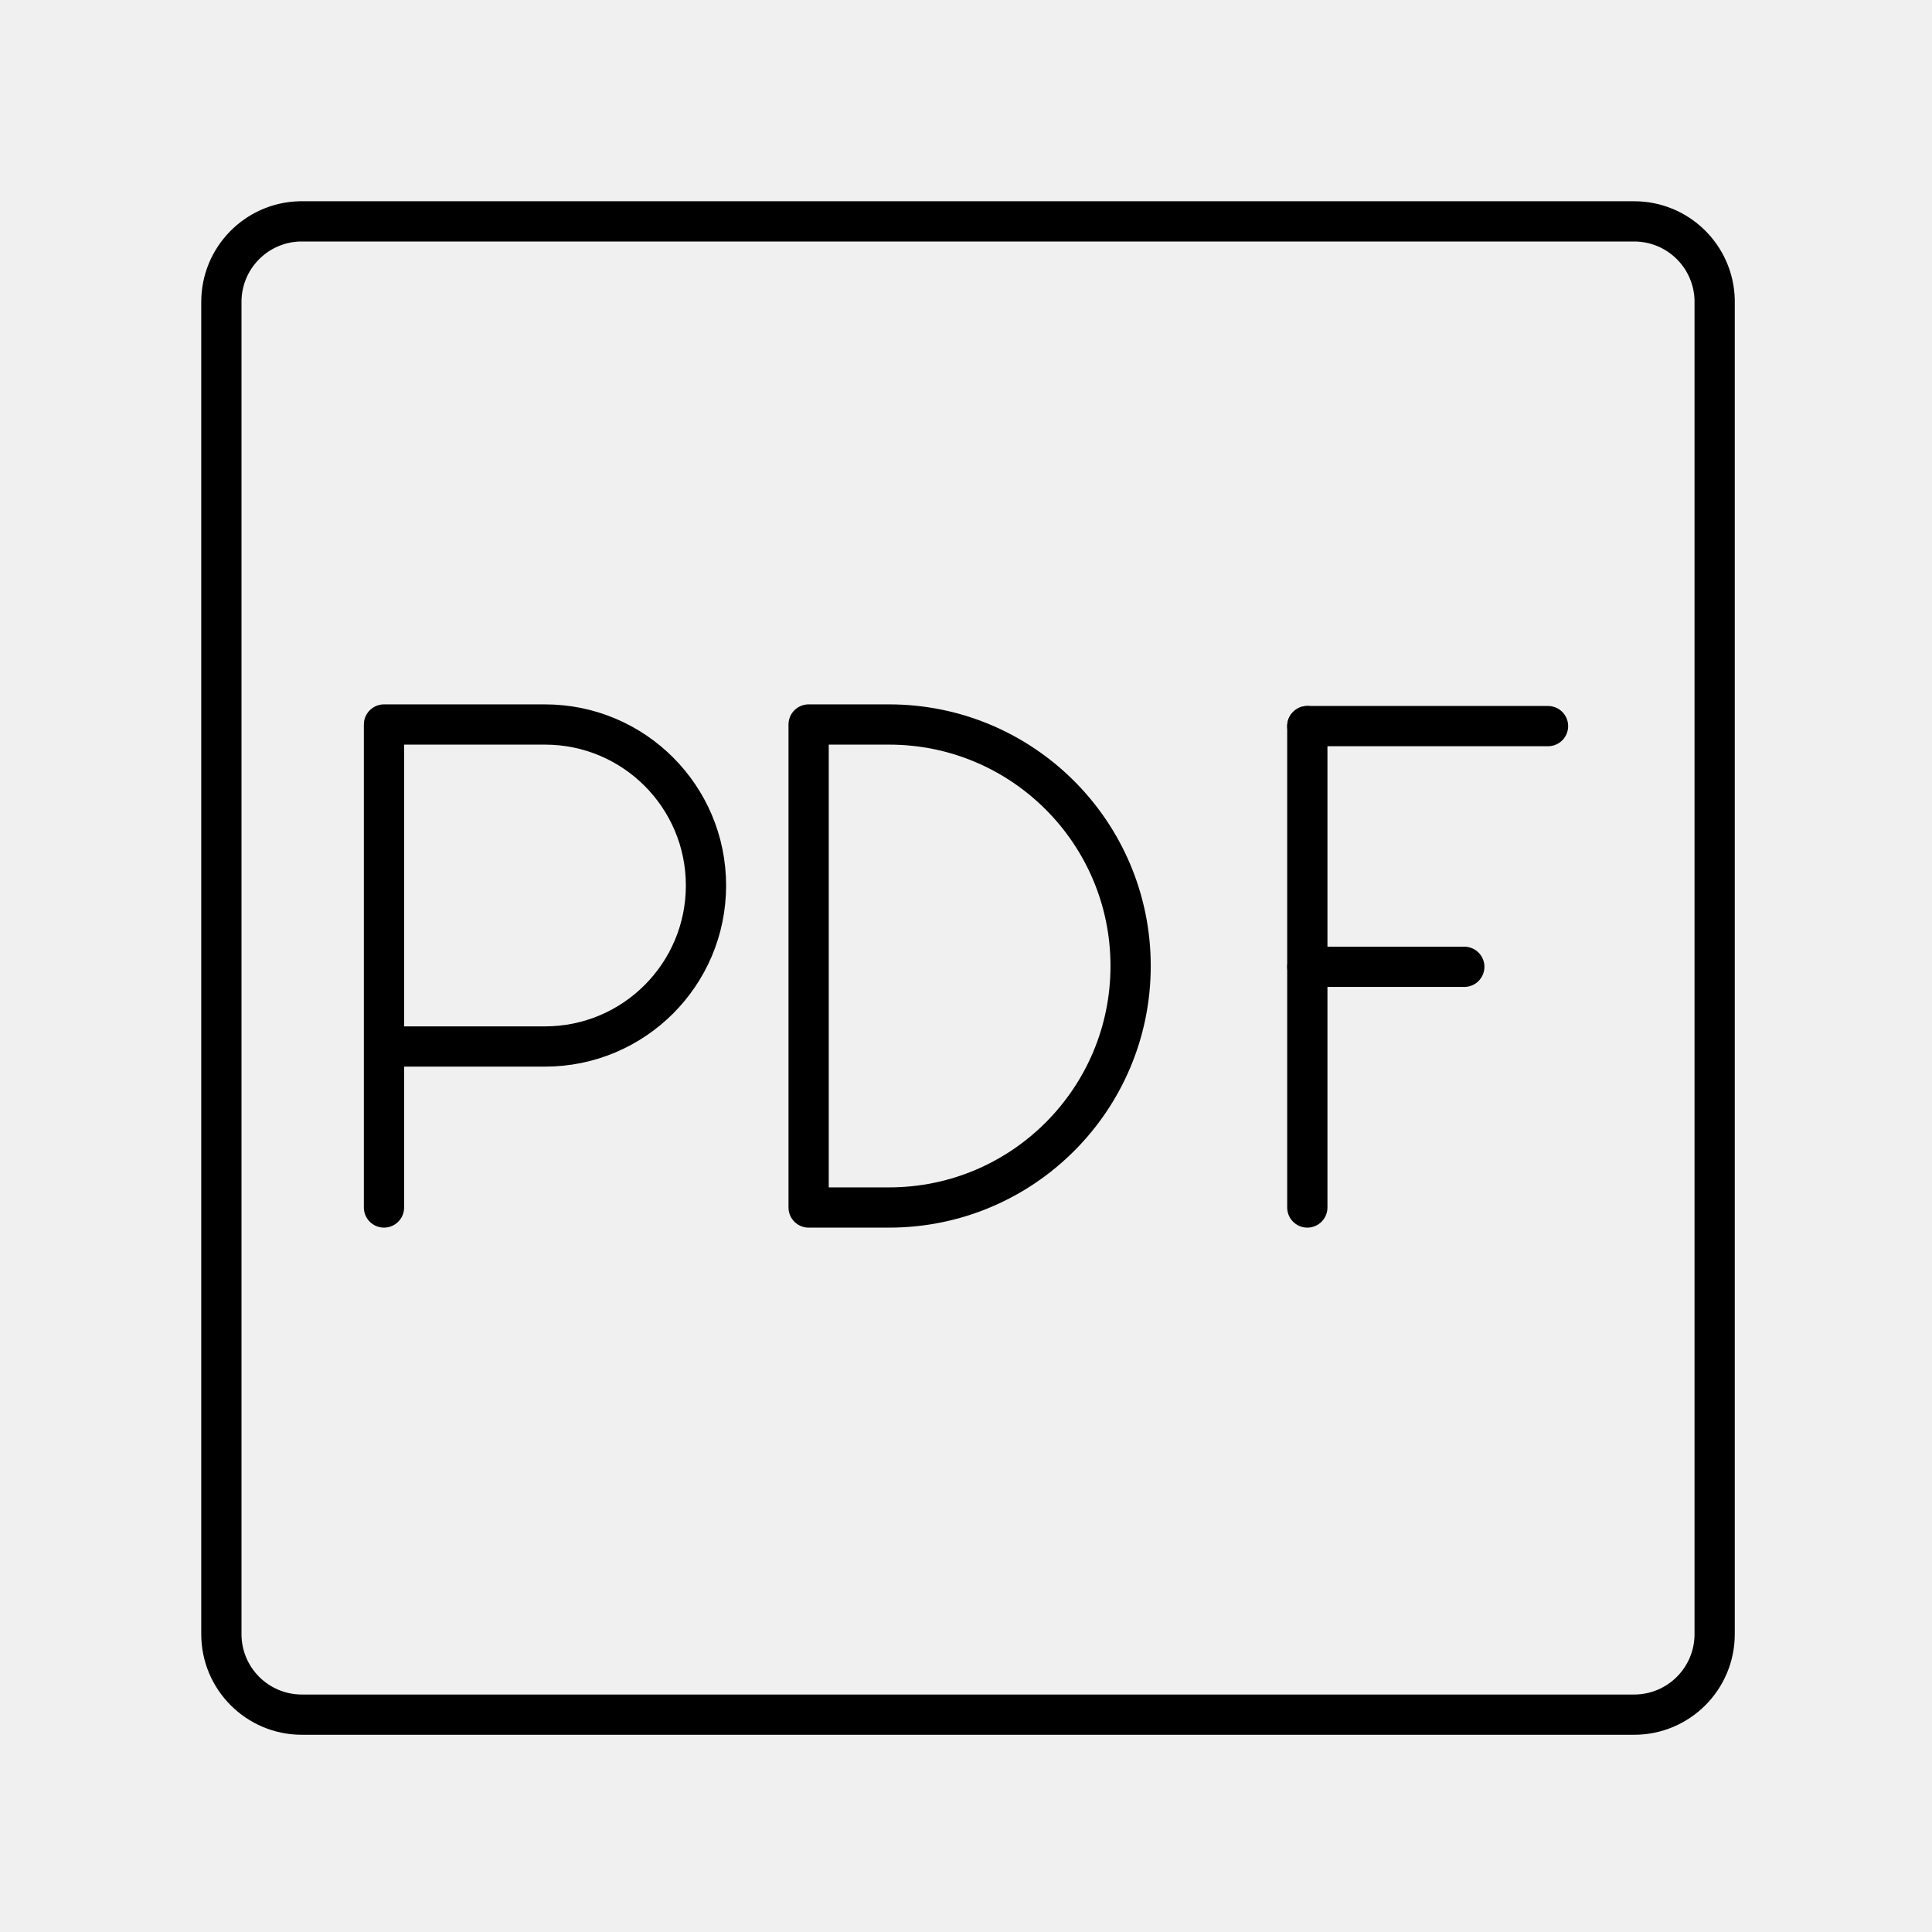
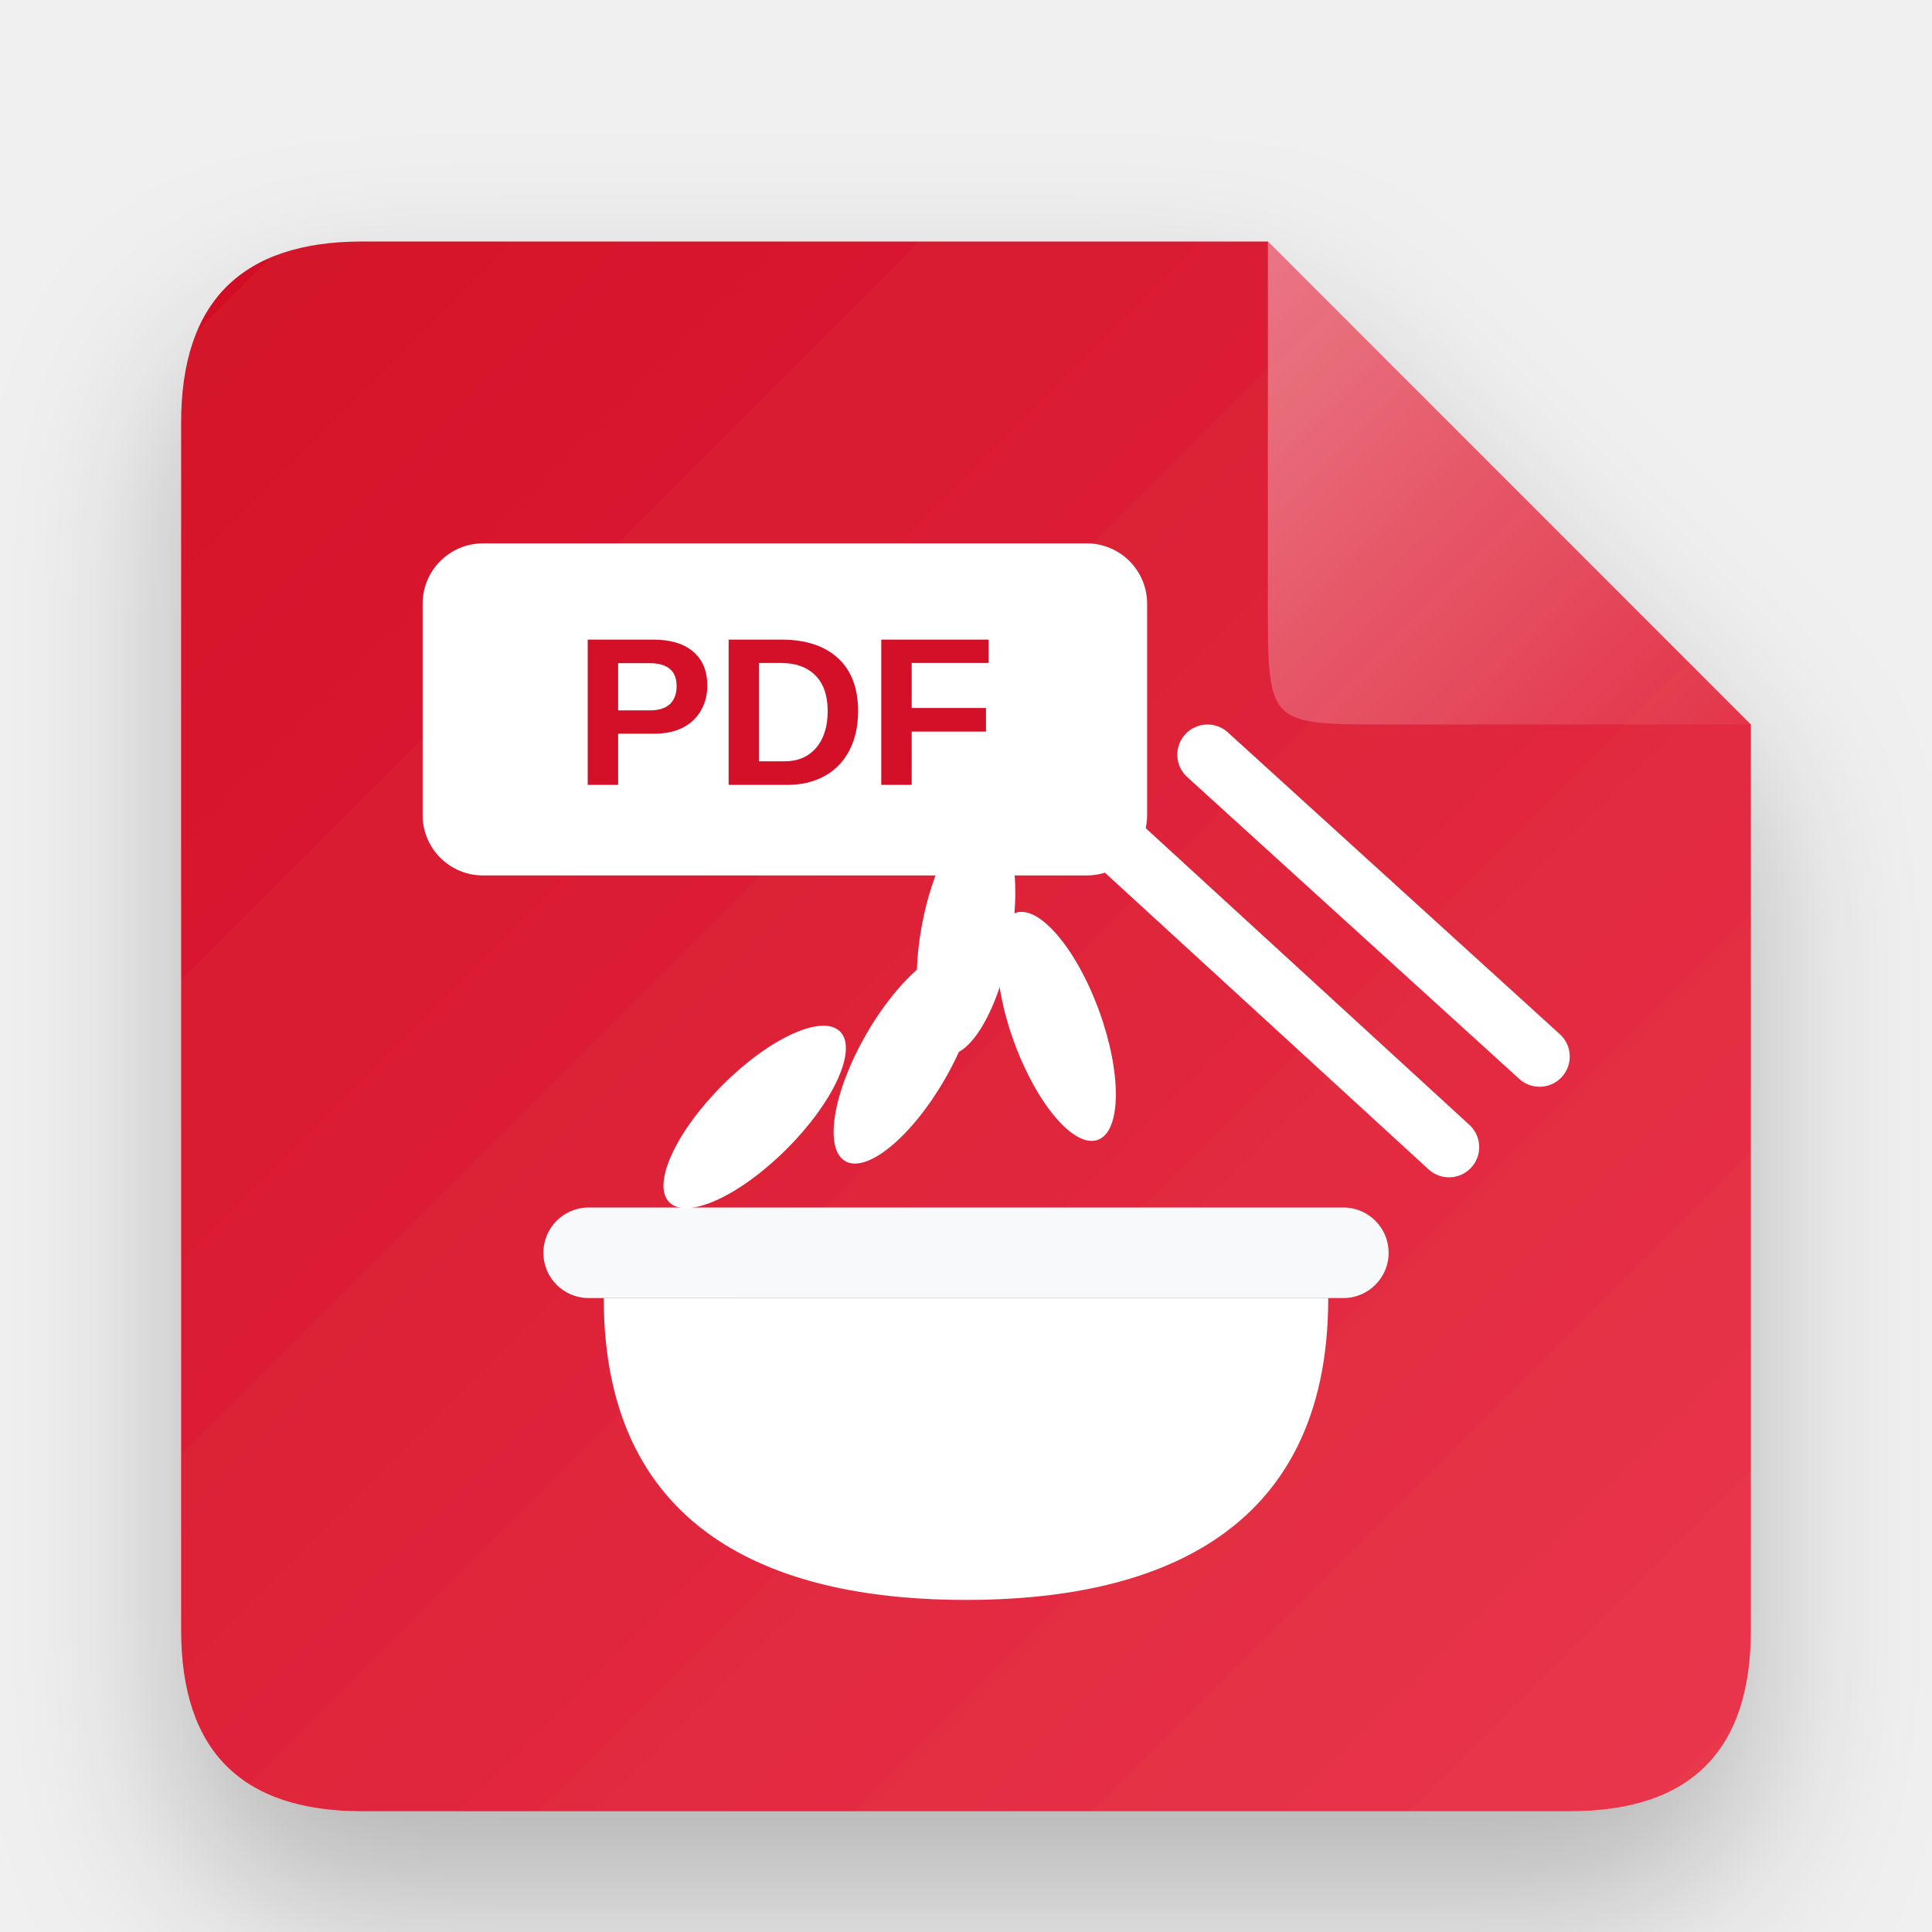
- <svg xmlns="http://www.w3.org/2000/svg" width="800px" height="800px" viewBox="0 0 48 48" id="Layer_2" data-name="Layer 2">
+ <svg xmlns="http://www.w3.org/2000/svg" viewBox="0 0 128 128" width="128" height="128">
  <defs>
-     <style>.cls-1{fill:none;stroke:#000000;stroke-linecap:round;stroke-linejoin:round;}</style>
+     <linearGradient id="bgGrad" x1="0%" y1="0%" x2="100%" y2="100%">
+       <stop offset="0%" stop-color="#D31027" />
+       <stop offset="100%" stop-color="#EA384D" />
+     </linearGradient>
+     <linearGradient id="foldGrad" x1="0%" y1="0%" x2="100%" y2="100%">
+       <stop offset="0%" stop-color="#ffffff" stop-opacity="0.4" />
+       <stop offset="100%" stop-color="#ffffff" stop-opacity="0.05" />
+     </linearGradient>
+     <filter id="shadow" x="-20%" y="-20%" width="140%" height="140%">
+       <feDropShadow dx="0" dy="6" stdDeviation="6" flood-opacity="0.25" />
+     </filter>
  </defs>
-   <path class="cls-1" d="M7.45,5.5a2,2,0,0,0-1.95,2v33.1a2,2,0,0,0,2,2h33.1a2,2,0,0,0,2-2V7.45a2,2,0,0,0-2-1.95Z" />
-   <path class="cls-1" d="M20.09,30V18h2a6,6,0,0,1,6,6h0a6,6,0,0,1-6,6Z" />
-   <line class="cls-1" x1="32.48" y1="18.04" x2="38.46" y2="18.04" />
-   <line class="cls-1" x1="32.48" y1="24.02" x2="36.38" y2="24.02" />
-   <line class="cls-1" x1="32.48" y1="18.04" x2="32.48" y2="30" />
-   <path class="cls-1" d="M9.54,30V18h4a4,4,0,0,1,0,8h-4" />
+   <path d="M 24 16 C 16 16 12 20 12 28 L 12 108 C 12 116 16 120 24 120 L 104 120 C 112 120 116 116 116 108 L 116 48 L 84 16 Z" fill="url(#bgGrad)" filter="url(#shadow)" />
+   <path d="M 116 48 L 92 48 C 84 48 84 48 84 40 L 84 16 Z" fill="url(#foldGrad)" />
+   <path d="M 40 86 C 40 102 52 106 64 106 C 76 106 88 102 88 86 Z" fill="#ffffff" />
+   <rect x="36" y="80" width="56" height="6" rx="3" fill="#f8f9fa" />
+   <path d="M 72 54 L 96 76" stroke="#ffffff" stroke-width="4" stroke-linecap="round" />
+   <path d="M 80 50 L 102 70" stroke="#ffffff" stroke-width="4" stroke-linecap="round" />
+   <ellipse cx="60" cy="70" rx="3" ry="8" fill="#ffffff" transform="rotate(30 60 70)" />
+   <ellipse cx="70" cy="68" rx="3" ry="8" fill="#ffffff" transform="rotate(-20 70 68)" />
+   <ellipse cx="50" cy="74" rx="3" ry="8" fill="#ffffff" transform="rotate(45 50 74)" />
+   <ellipse cx="64" cy="62" rx="3" ry="8" fill="#ffffff" transform="rotate(10 64 62)" />
+   <rect x="28" y="36" width="48" height="22" rx="4" fill="#ffffff" />
+   <text x="52" y="52" font-family="Arial, Helvetica, sans-serif" font-weight="bold" font-size="14" fill="#D31027" text-anchor="middle">PDF</text>
</svg>
